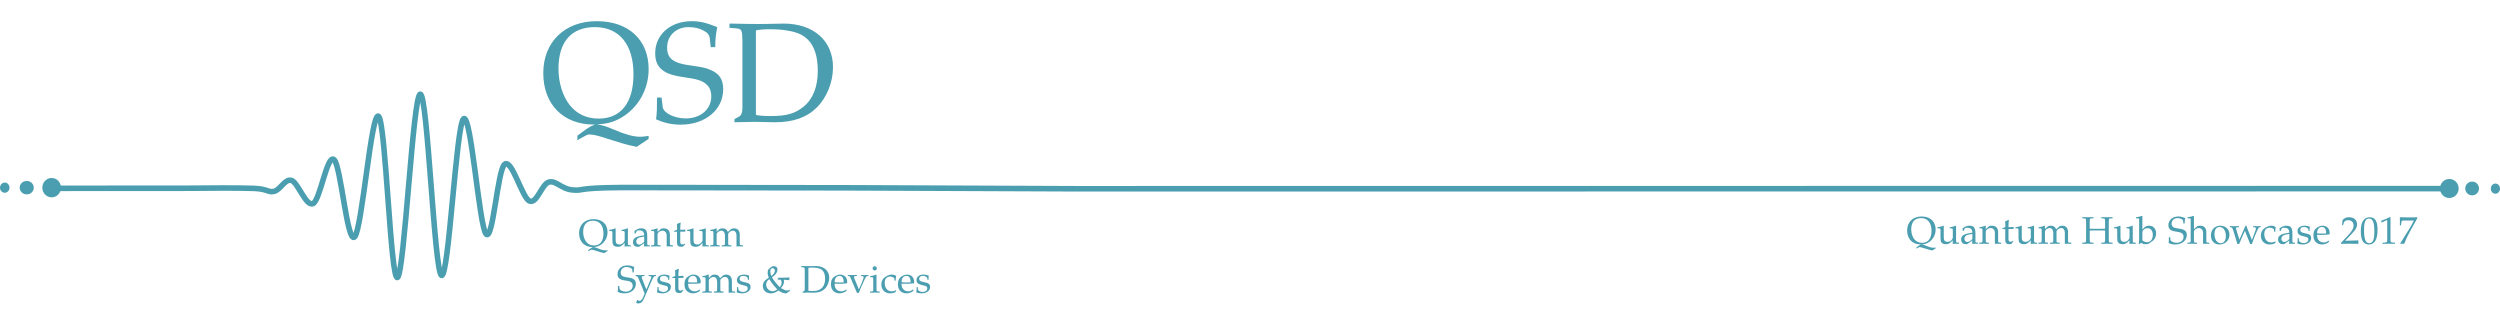
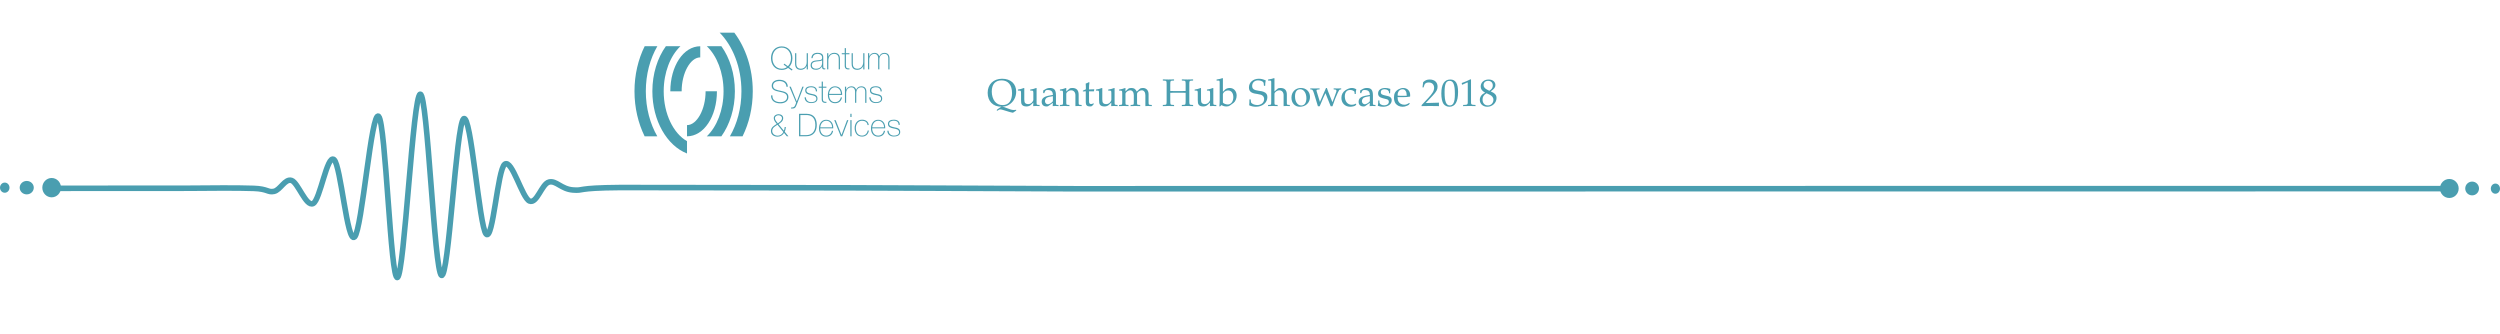
- <svg xmlns="http://www.w3.org/2000/svg" viewBox="0 0 914.64 122.076">
-   <defs>
-     <style>.cls-1{fill:none;stroke:#4a9eb0;stroke-linejoin:round;stroke-width:2.04px;}.cls-2,.cls-3,.cls-4,.cls-5,.cls-6{fill:#4a9eb0;}.cls-3{font-size:51.96px;}.cls-3,.cls-4,.cls-5,.cls-6{font-family:PalatinoLinotype-Roman, Palatino Linotype;}.cls-4,.cls-5{font-size:14.04px;}.cls-5{letter-spacing:-0.003em;}.cls-6{font-size:14.064px;}</style>
+ <svg xmlns="http://www.w3.org/2000/svg" viewBox="0 0 914.64 122.076" id="svg2" version="1.1" width="100%" height="100%">
+   <defs id="defs4">
+     <style id="style6">.cls-1{fill:none;stroke:#4a9eb0;stroke-linejoin:round;stroke-width:2.04px;}.cls-2,.cls-3,.cls-4,.cls-5,.cls-6{fill:#4a9eb0;}.cls-3{font-size:51.96px;}.cls-3,.cls-4,.cls-5,.cls-6{font-family:PalatinoLinotype-Roman, Palatino Linotype;}.cls-4,.cls-5{font-size:14.04px;}.cls-5{letter-spacing:-0.003em;}.cls-6{font-size:14.064px;}</style>
  </defs>
-   <g id="Layer_2" data-name="Layer 2">
-     <g id="Layer_1-2" data-name="Layer 1">
-       <path class="cls-1" d="M17.7,68.9l50.889-.03c8.013-.11,18.947-.14,24.221.05s5.14,1.58,7.45,1.09,4.01-4.74,6.39-4,5.31,9.73,7.9,8.46,5.11-18.13,7.64-16.09,4.82,30.96,7.54,28.32,6.17-46.61,8.79-44.14,4.36,60.31,6.9,58.96,5.66-66.93,8.34-67.06,5.11,64.78,7.75,66.28,5.36-54.76,8.08-57.27,5.74,39.41,8.26,42.18,4.17-23.56,6.81-25.57,6.38,12.39,9.08,13.48,4.46-6.28,7.11-6.95,4.43,2.57,8.78,2.9.64-.77,17.31-.9l82.68.1,83.71.35,502.65-.05" />
-       <ellipse class="cls-2" cx="896.1" cy="68.957" rx="3.42" ry="3.48" />
-       <ellipse class="cls-2" cx="18.9" cy="68.657" rx="3.42" ry="3.54" />
-       <ellipse class="cls-2" cx="9.78" cy="68.657" rx="2.58" ry="2.46" />
-       <ellipse class="cls-2" cx="1.74" cy="68.657" rx="1.74" ry="1.86" />
-       <circle class="cls-2" cx="904.44" cy="68.957" r="2.52" />
-       <ellipse class="cls-2" cx="912.96" cy="69.017" rx="1.68" ry="1.86" />
-       <text class="cls-3" transform="translate(197.62 44.577)">QSD</text>
-       <text class="cls-4" transform="translate(211.54 90.127)">Quantum</text>
-       <text class="cls-5" transform="translate(225.58 107.047)">Systems &amp; Devices</text>
-       <text class="cls-6" transform="translate(697.42 89.167)">Quantum Hub Showcase 2017</text>
+   <path class="cls-1" d="m 17.7,68.9 50.889,-0.03 c 8.013,-0.11 18.947,-0.14 24.221,0.05 5.274,0.19 5.14,1.58 7.45,1.09 2.31,-0.49 4.01,-4.74 6.39,-4 2.38,0.74 5.31,9.73 7.9,8.46 2.59,-1.27 5.11,-18.13 7.64,-16.09 2.53,2.04 4.82,30.96 7.54,28.32 2.72,-2.64 6.17,-46.61 8.79,-44.14 2.62,2.47 4.36,60.31 6.9,58.96 2.54,-1.35 5.66,-66.93 8.34,-67.06 2.68,-0.13 5.11,64.78 7.75,66.28 2.64,1.5 5.36,-54.76 8.08,-57.27 2.72,-2.51 5.74,39.41 8.26,42.18 2.52,2.77 4.17,-23.56 6.81,-25.57 2.64,-2.01 6.38,12.39 9.08,13.48 2.7,1.09 4.46,-6.28 7.11,-6.95 2.65,-0.67 4.43,2.57 8.78,2.9 4.35,0.33 0.64,-0.77 17.31,-0.9 l 82.68,0.1 83.71,0.35 502.65,-0.05" id="path12" style="fill:none;stroke:#4a9eb0;stroke-width:2.04px;stroke-linejoin:round" />
+   <ellipse class="cls-2" cx="896.1" cy="68.957" rx="3.42" ry="3.48" id="ellipse14" style="fill:#4a9eb0" />
+   <ellipse class="cls-2" cx="18.9" cy="68.657" rx="3.42" ry="3.54" id="ellipse16" style="fill:#4a9eb0" />
+   <ellipse class="cls-2" cx="9.78" cy="68.657" rx="2.58" ry="2.46" id="ellipse18" style="fill:#4a9eb0" />
+   <ellipse class="cls-2" cx="1.74" cy="68.657" rx="1.74" ry="1.86" id="ellipse20" style="fill:#4a9eb0" />
+   <circle class="cls-2" cx="904.44" cy="68.957" r="2.52" id="circle22" style="fill:#4a9eb0" />
+   <ellipse class="cls-2" cx="912.96" cy="69.017" rx="1.68" ry="1.86" id="ellipse24" style="fill:#4a9eb0" />
+   <text class="cls-6" id="text32" style="font-size:14.064px;fill:#4a9eb0;font-family:'PalatinoLinotype-Roman, Palatino Linotype'" x="361.026" y="38.778">Quantum Hub Showcase 2018</text>
+   <path style="fill:#4a9eb0;fill-opacity:1" id="path3039" d="m 288.311,24.832 c -0.618,0.489 -1.417,0.747 -2.318,0.747 -2.473,0 -3.915,-1.906 -3.915,-4.302 0,-2.396 1.443,-4.302 3.915,-4.302 2.447,0 3.915,1.906 3.915,4.302 0,1.339 -0.438,2.499 -1.236,3.246 l 1.288,0.927 -0.258,0.361 -1.391,-0.979 z m -0.051,-0.592 c 0.747,-0.721 1.133,-1.803 1.133,-2.962 0,-2.112 -1.262,-3.864 -3.4,-3.864 -2.164,0 -3.4,1.752 -3.4,3.864 0,2.112 1.262,3.864 3.4,3.864 0.773,0 1.417,-0.206 1.932,-0.618 l -1.236,-0.876 0.258,-0.361 1.314,0.953 z" />
+   <path style="fill:#4a9eb0;fill-opacity:1" id="path3041" d="m 295.575,25.399 h -0.438 v -1.262 h -0.026 c -0.309,0.876 -1.185,1.417 -2.112,1.417 -2.087,0 -2.112,-1.674 -2.112,-2.396 v -3.684 h 0.438 v 3.735 c 0,0.618 0.077,1.932 1.674,1.932 1.314,0 2.138,-1.03 2.138,-2.473 v -3.194 h 0.438 v 5.925 z" />
+   <path style="fill:#4a9eb0;fill-opacity:1" id="path3043" d="m 301.216,24.291 c 0,0.335 0,0.721 0.386,0.721 0.077,0 0.18,0 0.335,-0.026 v 0.361 c -0.129,0.026 -0.232,0.052 -0.361,0.052 -0.696,0 -0.799,-0.386 -0.799,-0.876 v -0.309 h -0.026 c -0.283,0.696 -1.082,1.314 -2.19,1.314 -1.108,0 -1.983,-0.438 -1.983,-1.674 0,-1.391 1.185,-1.674 2.164,-1.752 1.958,-0.129 2.035,-0.258 2.035,-1.236 0,-0.258 -0.309,-1.159 -1.649,-1.159 -1.056,0 -1.752,0.541 -1.829,1.571 h -0.438 c 0.051,-1.314 0.876,-1.958 2.267,-1.958 1.03,0 2.061,0.335 2.061,1.546 v 3.426 z m -0.438,-2.267 c -0.335,0.386 -1.288,0.335 -2.138,0.464 -1.03,0.103 -1.623,0.489 -1.623,1.365 0,0.721 0.515,1.288 1.546,1.288 1.983,0 2.215,-1.7 2.215,-2.009 v -1.108 z" />
+   <path style="fill:#4a9eb0;fill-opacity:1" id="path3045" d="m 302.607,19.474 h 0.438 v 1.262 h 0.026 c 0.309,-0.876 1.185,-1.417 2.112,-1.417 2.087,0 2.112,1.674 2.112,2.396 v 3.658 h -0.438 v -3.735 c 0,-0.618 -0.077,-1.932 -1.674,-1.932 -1.314,0 -2.138,1.03 -2.138,2.473 v 3.194 h -0.438 v -5.899 z" />
+   <path style="fill:#4a9eb0;fill-opacity:1" id="path3047" d="m 310.773,19.861 h -1.288 v 4.122 c 0,0.953 0.438,1.056 1.288,1.03 v 0.386 c -0.902,0.052 -1.752,-0.077 -1.726,-1.417 v -4.122 h -1.082 v -0.386 h 1.082 v -1.855 h 0.438 v 1.855 h 1.288 v 0.386 z" />
+   <path style="fill:#4a9eb0;fill-opacity:1" id="path3049" d="m 316.26,25.399 h -0.438 v -1.262 h -0.026 c -0.309,0.876 -1.185,1.417 -2.112,1.417 -2.087,0 -2.112,-1.674 -2.112,-2.396 v -3.684 h 0.438 v 3.735 c 0,0.618 0.077,1.932 1.674,1.932 1.314,0 2.138,-1.03 2.138,-2.473 v -3.194 h 0.438 v 5.925 z" />
+   <path style="fill:#4a9eb0;fill-opacity:1" id="path3051" d="m 317.573,19.474 h 0.438 v 1.211 h 0.026 c 0.18,-0.747 0.979,-1.339 1.855,-1.339 1.133,0 1.649,0.644 1.777,1.262 h 0.026 c 0.335,-0.799 0.927,-1.262 1.88,-1.262 1.082,0 1.855,0.618 1.855,2.009 v 4.044 h -0.438 v -4.07 c 0,-1.52 -1.082,-1.623 -1.417,-1.623 -1.082,0 -1.855,0.747 -1.855,2.164 v 3.503 h -0.438 v -4.044 c 0,-1.494 -1.005,-1.623 -1.391,-1.623 -0.85,0 -1.88,0.644 -1.88,2.164 v 3.503 h -0.438 v -5.899 z" />
+   <path style="fill:#4a9eb0;fill-opacity:1" id="path3053" d="m 287.718,31.762 c -0.051,-1.417 -1.108,-2.112 -2.627,-2.112 -0.927,0 -2.267,0.386 -2.267,1.752 0,1.314 1.417,1.546 2.808,1.829 1.417,0.283 2.808,0.644 2.808,2.267 0,1.7 -1.623,2.318 -2.885,2.318 -1.932,0 -3.478,-0.799 -3.478,-2.911 h 0.515 c -0.103,1.803 1.339,2.473 2.962,2.473 0.979,0 2.396,-0.438 2.396,-1.88 0,-1.391 -1.417,-1.623 -2.808,-1.932 -1.391,-0.283 -2.808,-0.618 -2.808,-2.19 0,-1.571 1.468,-2.19 2.756,-2.19 1.726,0 3.065,0.747 3.143,2.55 h -0.515 z" />
+   <path style="fill:#4a9eb0;fill-opacity:1" id="path3055" d="m 288.8,31.71 h 0.515 l 2.19,5.409 2.035,-5.409 h 0.489 l -2.524,6.543 c -0.232,0.567 -0.438,1.03 -0.696,1.211 -0.309,0.232 -0.721,0.258 -1.391,0.258 v -0.386 c 0.618,0 0.927,-0.077 1.236,-0.386 0.18,-0.18 0.335,-0.618 0.618,-1.391 l -2.473,-5.847 z" />
+   <path style="fill:#4a9eb0;fill-opacity:1" id="path3057" d="m 294.828,35.651 c 0.077,1.082 0.876,1.726 1.958,1.726 0.773,0 1.88,-0.232 1.88,-1.262 0,-1.005 -1.005,-1.159 -2.035,-1.365 -1.03,-0.206 -2.035,-0.464 -2.035,-1.674 0,-1.185 1.133,-1.52 2.138,-1.52 1.262,0 2.19,0.541 2.19,1.88 h -0.438 c 0,-1.082 -0.747,-1.52 -1.752,-1.52 -0.799,0 -1.7,0.309 -1.7,1.133 0,0.953 1.005,1.082 1.958,1.314 1.185,0.206 2.087,0.489 2.087,1.726 0,1.288 -1.288,1.623 -2.318,1.623 -1.339,0 -2.37,-0.721 -2.396,-2.112 h 0.464 z" />
+   <path style="fill:#4a9eb0;fill-opacity:1" id="path3059" d="m 302.35,32.097 h -1.288 v 4.122 c 0,0.953 0.438,1.056 1.288,1.03 v 0.386 c -0.902,0.052 -1.752,-0.077 -1.726,-1.417 v -4.122 h -1.082 v -0.386 h 1.082 v -1.855 h 0.438 v 1.855 h 1.288 v 0.386 z" />
+   <path style="fill:#4a9eb0;fill-opacity:1" id="path3061" d="m 303.328,34.724 c -0.026,1.391 0.721,2.653 2.164,2.653 1.108,0 1.906,-0.67 2.112,-1.752 h 0.438 c -0.232,1.391 -1.159,2.138 -2.55,2.138 -1.726,0 -2.627,-1.365 -2.602,-2.988 -0.026,-1.623 0.824,-3.194 2.602,-3.194 1.855,0 2.679,1.468 2.602,3.143 h -4.766 z m 4.328,-0.386 c -0.026,-1.236 -0.799,-2.396 -2.164,-2.396 -1.314,0 -2.087,1.211 -2.164,2.396 h 4.328 z" />
+   <path style="fill:#4a9eb0;fill-opacity:1" id="path3063" d="m 309.124,31.71 h 0.438 v 1.211 h 0.026 c 0.18,-0.747 0.979,-1.339 1.855,-1.339 1.133,0 1.649,0.644 1.777,1.262 h 0.026 c 0.335,-0.799 0.927,-1.262 1.88,-1.262 1.082,0 1.855,0.618 1.855,2.009 v 4.044 h -0.438 v -4.07 c 0,-1.52 -1.082,-1.623 -1.417,-1.623 -1.082,0 -1.855,0.747 -1.855,2.164 v 3.503 h -0.438 v -4.044 c 0,-1.494 -1.005,-1.623 -1.391,-1.623 -0.85,0 -1.88,0.644 -1.88,2.164 v 3.503 h -0.438 v -5.899 z" />
+   <path style="fill:#4a9eb0;fill-opacity:1" id="path3065" d="m 318.501,35.651 c 0.077,1.082 0.876,1.726 1.958,1.726 0.773,0 1.88,-0.232 1.88,-1.262 0,-1.005 -1.005,-1.159 -2.035,-1.365 -1.03,-0.206 -2.035,-0.464 -2.035,-1.674 0,-1.185 1.133,-1.52 2.138,-1.52 1.262,0 2.19,0.541 2.19,1.88 h -0.438 c 0,-1.082 -0.747,-1.52 -1.752,-1.52 -0.799,0 -1.7,0.309 -1.7,1.133 0,0.953 1.005,1.082 1.958,1.314 1.185,0.206 2.087,0.489 2.087,1.726 0,1.288 -1.288,1.623 -2.318,1.623 -1.339,0 -2.37,-0.721 -2.396,-2.112 h 0.464 z" />
+   <path style="fill:#4a9eb0;fill-opacity:1" id="path3067" d="m 286.842,48.634 c -0.515,0.85 -1.339,1.365 -2.344,1.365 -1.365,0 -2.447,-0.696 -2.447,-2.087 0,-1.339 1.185,-1.983 2.138,-2.576 -0.515,-0.644 -1.108,-1.262 -1.108,-2.138 0,-0.85 0.876,-1.417 1.726,-1.417 0.902,0 1.726,0.489 1.726,1.417 0,1.185 -0.902,1.649 -1.7,2.241 l 1.958,2.396 c 0.155,-0.438 0.283,-0.902 0.283,-1.365 h 0.438 c -0.026,0.592 -0.18,1.211 -0.412,1.726 l 1.339,1.649 h -0.592 l -1.005,-1.211 z m -2.396,-2.988 c -0.85,0.541 -1.932,1.082 -1.932,2.267 0,1.082 1.005,1.726 2.009,1.726 1.391,0 2.061,-1.262 2.061,-1.339 l -2.138,-2.653 z m 1.649,-2.447 c 0,-0.618 -0.644,-1.03 -1.288,-1.03 -0.644,0 -1.288,0.412 -1.288,1.03 0,0.799 0.696,1.365 1.056,1.932 0.67,-0.464 1.52,-1.005 1.52,-1.932 z" />
+   <path style="fill:#4a9eb0;fill-opacity:1" id="path3069" d="m 292.329,41.628 h 2.705 c 2.937,0 3.787,2.009 3.787,4.096 0,2.318 -1.185,4.122 -3.812,4.122 h -2.679 v -8.217 z m 0.489,7.805 h 2.215 c 1.52,0 3.271,-0.85 3.271,-3.684 0,-3.374 -2.164,-3.658 -3.374,-3.658 h -2.112 v 7.341 z" />
+   <path style="fill:#4a9eb0;fill-opacity:1" id="path3071" d="m 300.083,46.96 c -0.026,1.391 0.721,2.653 2.164,2.653 1.108,0 1.906,-0.67 2.112,-1.752 h 0.438 c -0.232,1.391 -1.159,2.138 -2.55,2.138 -1.726,0 -2.627,-1.365 -2.602,-2.988 -0.026,-1.623 0.824,-3.194 2.602,-3.194 1.855,0 2.679,1.468 2.602,3.143 h -4.766 z m 4.353,-0.386 c -0.026,-1.236 -0.799,-2.396 -2.164,-2.396 -1.314,0 -2.087,1.211 -2.164,2.396 h 4.328 z" />
+   <path style="fill:#4a9eb0;fill-opacity:1" id="path3073" d="m 308.146,49.871 h -0.541 l -2.396,-5.925 h 0.515 l 2.138,5.409 h 0.026 l 2.009,-5.409 h 0.489 l -2.241,5.925 z" />
+   <path style="fill:#4a9eb0;fill-opacity:1" id="path3075" d="m 311.108,42.813 v -1.185 h 0.438 v 1.185 h -0.438 z m 0,7.058 v -5.925 h 0.438 v 5.925 h -0.438 z" />
+   <path style="fill:#4a9eb0;fill-opacity:1" id="path3077" d="m 317.393,45.775 c -0.077,-1.056 -0.927,-1.597 -2.009,-1.597 -1.494,0 -2.267,1.314 -2.267,2.653 0,1.597 0.747,2.782 2.267,2.782 1.108,0 1.906,-0.773 2.061,-1.855 h 0.438 c -0.206,1.417 -1.211,2.215 -2.499,2.215 -1.932,0 -2.705,-1.52 -2.705,-3.143 0,-1.649 0.979,-3.04 2.705,-3.04 1.288,0 2.318,0.618 2.447,1.958 h -0.438 z" />
+   <path style="fill:#4a9eb0;fill-opacity:1" id="path3079" d="m 319.093,46.96 c -0.026,1.391 0.721,2.653 2.164,2.653 1.108,0 1.906,-0.67 2.112,-1.752 h 0.438 c -0.232,1.391 -1.159,2.138 -2.55,2.138 -1.726,0 -2.627,-1.365 -2.602,-2.988 -0.026,-1.623 0.824,-3.194 2.602,-3.194 1.855,0 2.679,1.468 2.602,3.143 h -4.766 z m 4.353,-0.386 c -0.026,-1.236 -0.799,-2.396 -2.164,-2.396 -1.314,0 -2.087,1.211 -2.164,2.396 h 4.328 z" />
+   <path style="fill:#4a9eb0;fill-opacity:1" id="path3081" d="m 325.095,47.887 c 0.077,1.082 0.876,1.726 1.958,1.726 0.773,0 1.88,-0.232 1.88,-1.262 0,-1.005 -1.005,-1.159 -2.035,-1.365 -1.03,-0.206 -2.035,-0.464 -2.035,-1.674 0,-1.185 1.133,-1.52 2.138,-1.52 1.262,0 2.19,0.541 2.19,1.88 h -0.438 c 0,-1.082 -0.747,-1.52 -1.752,-1.52 -0.799,0 -1.7,0.309 -1.7,1.133 0,0.953 1.005,1.082 1.958,1.314 1.185,0.206 2.087,0.489 2.087,1.726 0,1.288 -1.288,1.623 -2.318,1.623 -1.339,0 -2.37,-0.721 -2.396,-2.112 h 0.464 z" />
+   <g id="g3083" transform="matrix(0.2575948,0,0,0.2575948,231.2792,11.25719)" style="fill:#4a9eb0;fill-opacity:1">
+     <path d="m 77.9,134 v 15.9 c 23.9,0 42.5,-28.1 42.5,-64 H 104.3 C 104.4,111.5 92,134 77.9,134 z" id="path3085" style="fill:#4a9eb0;fill-opacity:1" />
+     <path d="M 96.7,37.8 V 22 C 72.8,22 54.2,50.1 54.2,86 H 70.3 C 70.2,60.3 82.6,37.8 96.7,37.8 z" id="path3087" style="fill:#4a9eb0;fill-opacity:1" />
+   </g>
+   <g id="g3089" transform="matrix(0.2575948,0,0,0.2575948,231.2792,11.25719)" style="fill:#4a9eb0;fill-opacity:1">
+     <path d="m 145.9,85.9 c 0,-24.8 -7.3,-47.4 -19.2,-64 H 106 c 14.3,13.6 23.8,37.2 23.8,64 0,26.8 -9.5,50.4 -23.8,64 h 20.7 c 11.9,-16.6 19.2,-39.1 19.2,-64 z" id="path3091" style="fill:#4a9eb0;fill-opacity:1" />
+     <path d="m 171.3,85.9 c 0,-32.3 -10,-61.6 -26.2,-83.2 h -20.8 c 18.7,19 30.9,49.2 30.9,83.2 0,24.1 -6.1,46.3 -16.4,64 h 18 c 9.2,-18.6 14.5,-40.5 14.5,-64 z" id="path3093" style="fill:#4a9eb0;fill-opacity:1" />
+     <g id="g3095" style="fill:#4a9eb0;fill-opacity:1">
+       <path d="m 19.4,85.9 c 0,-24.1 6.1,-46.3 16.4,-64 h -18 C 8.6,40.5 3.3,62.4 3.3,85.9 c 0,23.5 5.3,45.4 14.4,64 h 18 C 25.5,132.2 19.4,110 19.4,85.9 z" id="path3097" style="fill:#4a9eb0;fill-opacity:1" />
    </g>
  </g>
+   <g id="g3099" transform="matrix(0.2575948,0,0,0.2575948,231.2792,11.25719)" style="fill:#4a9eb0;fill-opacity:1">
+     <path d="m 44.8,85.9 c 0,-26.8 9.5,-50.4 23.8,-64 H 47.9 C 36,38.5 28.7,61 28.7,85.9 c 0,41.9 20.8,77.3 49.2,88.4 V 156.8 C 58.6,145.8 44.8,118.2 44.8,85.9 z" id="path3101" style="fill:#4a9eb0;fill-opacity:1" />
+   </g>
</svg>
